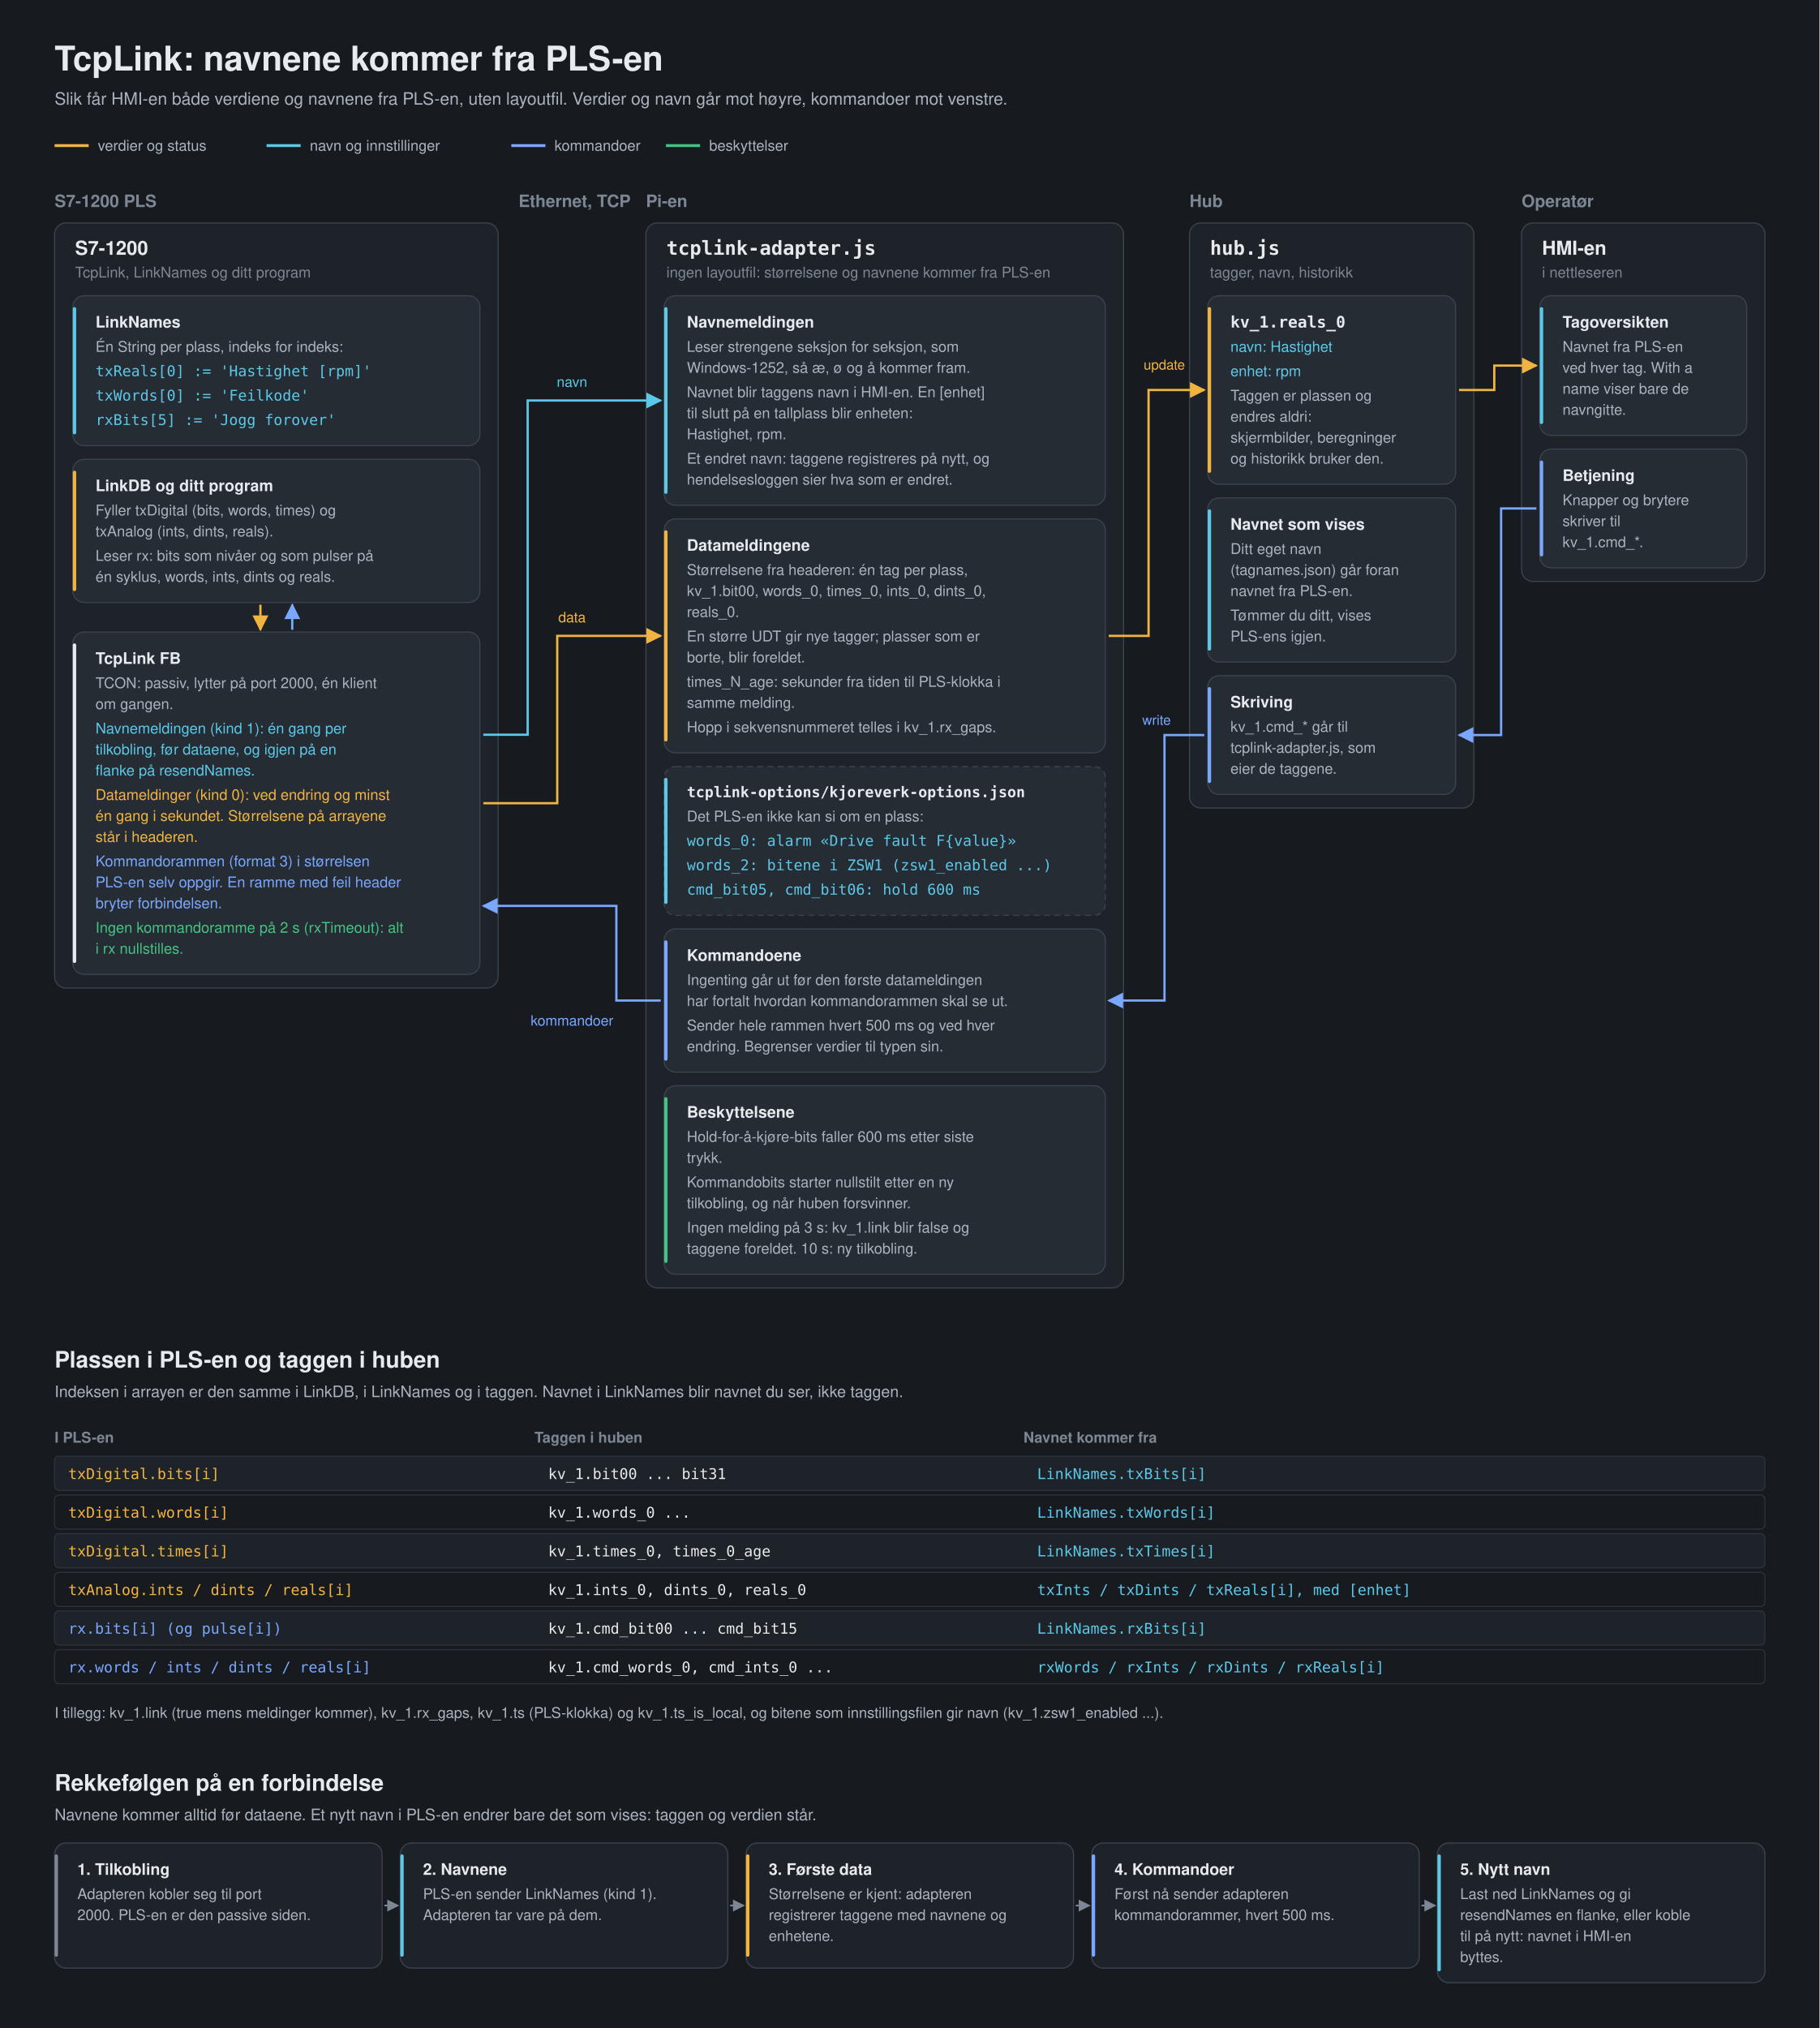
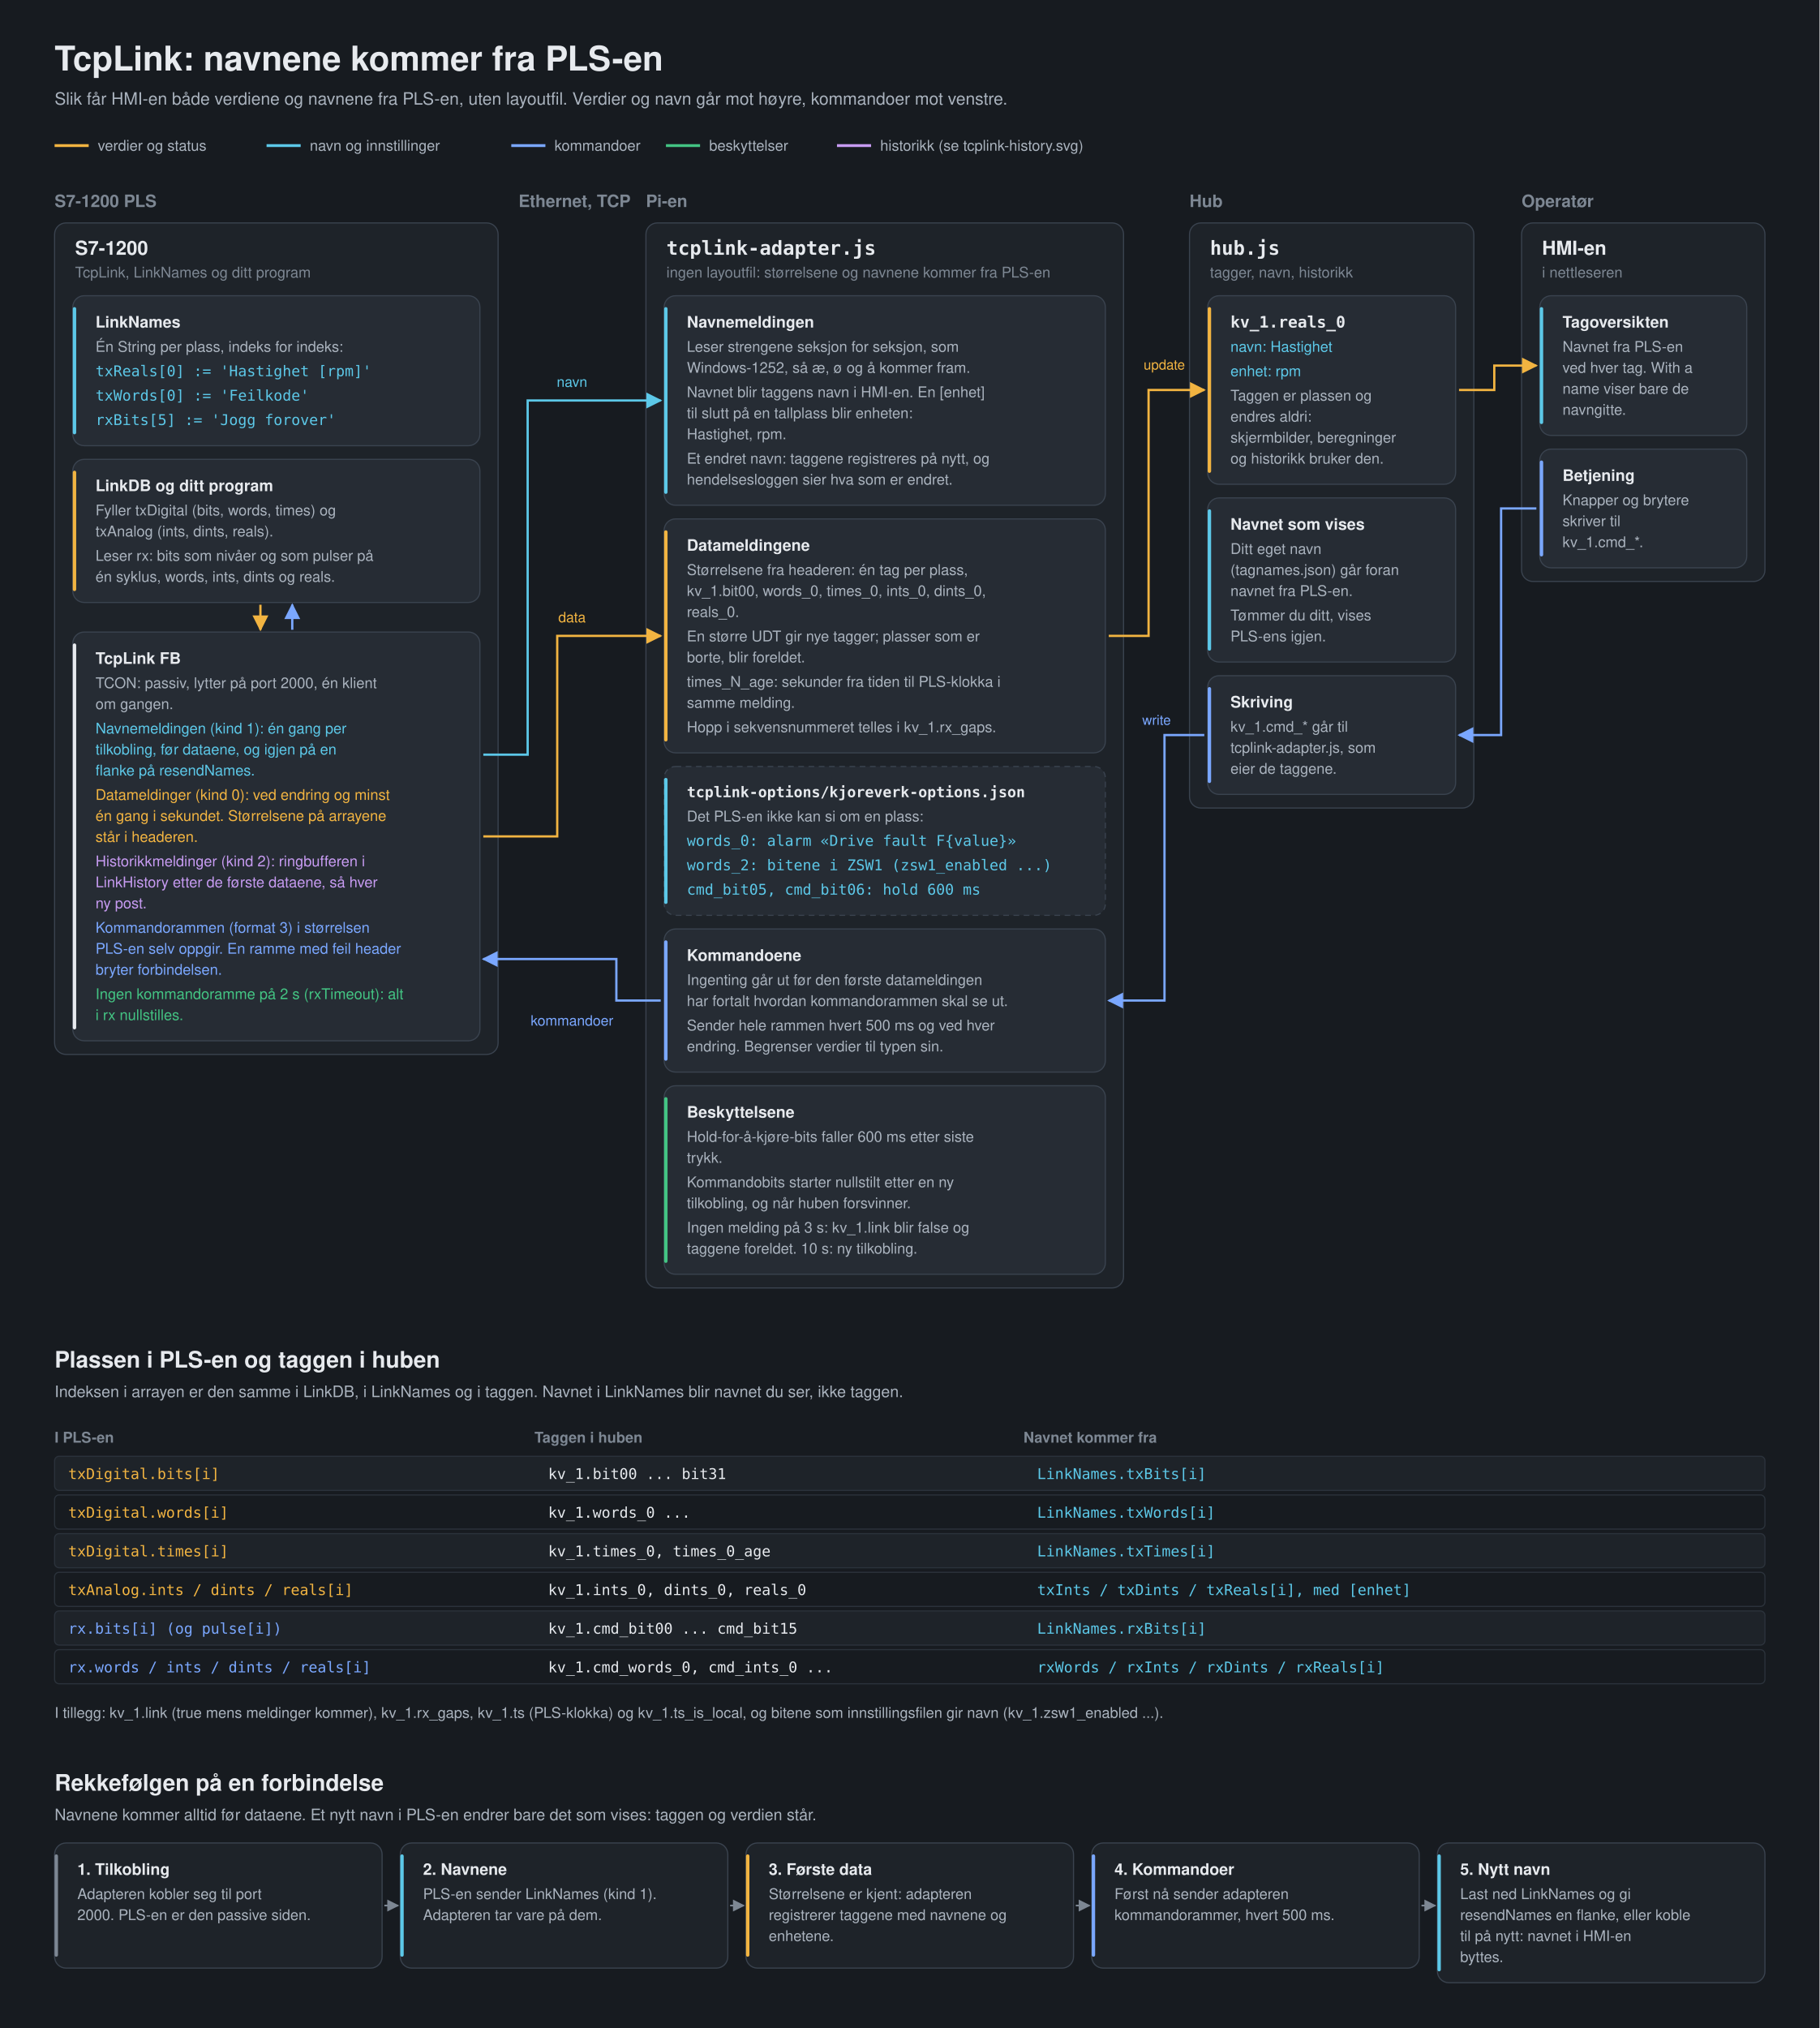
<svg xmlns="http://www.w3.org/2000/svg" width="1600" height="1783" viewBox="0 0 1600 1783" role="img" aria-labelledby="t">
  <defs>
    <marker id="e43c483" viewBox="0 0 10 10" refX="9" refY="5" markerWidth="7" markerHeight="7" orient="auto">
      <path d="M0 0 L10 5 L0 10 z" fill="#43c483" />
    </marker>
    <marker id="s43c483" viewBox="0 0 10 10" refX="1" refY="5" markerWidth="7" markerHeight="7" orient="auto">
      <path d="M10 0 L0 5 L10 10 z" fill="#43c483" />
    </marker>
    <marker id="e5cc8e8" viewBox="0 0 10 10" refX="9" refY="5" markerWidth="7" markerHeight="7" orient="auto">
      <path d="M0 0 L10 5 L0 10 z" fill="#5cc8e8" />
    </marker>
    <marker id="s5cc8e8" viewBox="0 0 10 10" refX="1" refY="5" markerWidth="7" markerHeight="7" orient="auto">
      <path d="M10 0 L0 5 L10 10 z" fill="#5cc8e8" />
    </marker>
    <marker id="e7aa7ff" viewBox="0 0 10 10" refX="9" refY="5" markerWidth="7" markerHeight="7" orient="auto">
      <path d="M0 0 L10 5 L0 10 z" fill="#7aa7ff" />
    </marker>
    <marker id="s7aa7ff" viewBox="0 0 10 10" refX="1" refY="5" markerWidth="7" markerHeight="7" orient="auto">
      <path d="M10 0 L0 5 L10 10 z" fill="#7aa7ff" />
    </marker>
    <marker id="e7d8793" viewBox="0 0 10 10" refX="9" refY="5" markerWidth="7" markerHeight="7" orient="auto">
      <path d="M0 0 L10 5 L0 10 z" fill="#7d8793" />
    </marker>
    <marker id="s7d8793" viewBox="0 0 10 10" refX="1" refY="5" markerWidth="7" markerHeight="7" orient="auto">
      <path d="M10 0 L0 5 L10 10 z" fill="#7d8793" />
+     </marker>
+     <marker id="ec79bf2" viewBox="0 0 10 10" refX="9" refY="5" markerWidth="7" markerHeight="7" orient="auto">
+       <path d="M0 0 L10 5 L0 10 z" fill="#c79bf2" />
+     </marker>
+     <marker id="sc79bf2" viewBox="0 0 10 10" refX="1" refY="5" markerWidth="7" markerHeight="7" orient="auto">
+       <path d="M10 0 L0 5 L10 10 z" fill="#c79bf2" />
    </marker>
    <marker id="ef2b441" viewBox="0 0 10 10" refX="9" refY="5" markerWidth="7" markerHeight="7" orient="auto">
      <path d="M0 0 L10 5 L0 10 z" fill="#f2b441" />
    </marker>
    <marker id="sf2b441" viewBox="0 0 10 10" refX="1" refY="5" markerWidth="7" markerHeight="7" orient="auto">
      <path d="M10 0 L0 5 L10 10 z" fill="#f2b441" />
    </marker>
  </defs>
  <rect width="1600" height="1783" fill="#171b20" />
  <text x="48" y="62" font-family="'Segoe UI', 'Helvetica Neue', Helvetica, Arial, 'DejaVu Sans', sans-serif" font-size="30" font-weight="600" fill="#e7eaee" text-anchor="start">TcpLink: navnene kommer fra PLS-en</text>
  <text x="48" y="92" font-family="'Segoe UI', 'Helvetica Neue', Helvetica, Arial, 'DejaVu Sans', sans-serif" font-size="15" font-weight="400" fill="#aab3be" text-anchor="start">Slik får HMI-en både verdiene og navnene fra PLS-en, uten layoutfil. Verdier og navn går mot høyre, kommandoer mot venstre.</text>
  <line x1="48" y1="128" x2="78" y2="128" stroke="#f2b441" stroke-width="2.5" />
  <text x="86" y="132.5" font-family="'Segoe UI', 'Helvetica Neue', Helvetica, Arial, 'DejaVu Sans', sans-serif" font-size="13" font-weight="400" fill="#aab3be" text-anchor="start">verdier og status</text>
  <line x1="234.4" y1="128" x2="264.4" y2="128" stroke="#5cc8e8" stroke-width="2.5" />
  <text x="272.4" y="132.5" font-family="'Segoe UI', 'Helvetica Neue', Helvetica, Arial, 'DejaVu Sans', sans-serif" font-size="13" font-weight="400" fill="#aab3be" text-anchor="start">navn og innstillinger</text>
  <line x1="449.6" y1="128" x2="479.6" y2="128" stroke="#7aa7ff" stroke-width="2.5" />
  <text x="487.6" y="132.5" font-family="'Segoe UI', 'Helvetica Neue', Helvetica, Arial, 'DejaVu Sans', sans-serif" font-size="13" font-weight="400" fill="#aab3be" text-anchor="start">kommandoer</text>
  <line x1="585.6" y1="128" x2="615.6" y2="128" stroke="#43c483" stroke-width="2.5" />
  <text x="623.6" y="132.5" font-family="'Segoe UI', 'Helvetica Neue', Helvetica, Arial, 'DejaVu Sans', sans-serif" font-size="13" font-weight="400" fill="#aab3be" text-anchor="start">beskyttelser</text>
+   <line x1="736.0" y1="128" x2="766.0" y2="128" stroke="#c79bf2" stroke-width="2.5" />
+   <text x="774.0" y="132.5" font-family="'Segoe UI', 'Helvetica Neue', Helvetica, Arial, 'DejaVu Sans', sans-serif" font-size="13" font-weight="400" fill="#aab3be" text-anchor="start">historikk (se tcplink-history.svg)</text>
  <text x="48" y="182" font-family="'Segoe UI', 'Helvetica Neue', Helvetica, Arial, 'DejaVu Sans', sans-serif" font-size="15" font-weight="600" fill="#7d8793" text-anchor="start">S7-1200 PLS</text>
  <text x="456" y="182" font-family="'Segoe UI', 'Helvetica Neue', Helvetica, Arial, 'DejaVu Sans', sans-serif" font-size="15" font-weight="600" fill="#7d8793" text-anchor="start">Ethernet, TCP</text>
  <text x="568" y="182" font-family="'Segoe UI', 'Helvetica Neue', Helvetica, Arial, 'DejaVu Sans', sans-serif" font-size="15" font-weight="600" fill="#7d8793" text-anchor="start">Pi-en</text>
  <text x="1046" y="182" font-family="'Segoe UI', 'Helvetica Neue', Helvetica, Arial, 'DejaVu Sans', sans-serif" font-size="15" font-weight="600" fill="#7d8793" text-anchor="start">Hub</text>
  <text x="1338" y="182" font-family="'Segoe UI', 'Helvetica Neue', Helvetica, Arial, 'DejaVu Sans', sans-serif" font-size="15" font-weight="600" fill="#7d8793" text-anchor="start">Operatør</text>
  <g class="box">
-     <rect x="48" y="196" width="390" height="672.66" rx="10" fill="#1e2329" stroke="#3a434f" stroke-width="1" />
+     <rect x="48" y="196" width="390" height="731.04" rx="10" fill="#1e2329" stroke="#3a434f" stroke-width="1" />
    <text x="66" y="224" font-family="'Segoe UI', 'Helvetica Neue', Helvetica, Arial, 'DejaVu Sans', sans-serif" font-size="17" font-weight="600" fill="#e7eaee" text-anchor="start">S7-1200</text>
    <text x="66" y="244" font-family="'Segoe UI', 'Helvetica Neue', Helvetica, Arial, 'DejaVu Sans', sans-serif" font-size="13" font-weight="400" fill="#7d8793" text-anchor="start">TcpLink, LinkNames og ditt program</text>
  </g>
  <g class="box">
    <rect x="64" y="260" width="358" height="131.84" rx="10" fill="#262c34" stroke="#3a434f" stroke-width="1" />
    <rect x="64" y="270" width="3" height="111.84" rx="1.5" fill="#5cc8e8" />
    <text x="84" y="288" font-family="'Segoe UI', 'Helvetica Neue', Helvetica, Arial, 'DejaVu Sans', sans-serif" font-size="14" font-weight="600" fill="#e7eaee" text-anchor="start">LinkNames</text>
    <text x="84" y="309.3" font-family="'Segoe UI', 'Helvetica Neue', Helvetica, Arial, 'DejaVu Sans', sans-serif" font-size="13" font-weight="400" fill="#aab3be" text-anchor="start">Én String per plass, indeks for indeks:</text>
    <text x="84" y="330.76" font-family="Consolas, 'SF Mono', Menlo, 'DejaVu Sans Mono', monospace" font-size="13" font-weight="400" fill="#5cc8e8" text-anchor="start">txReals[0] := 'Hastighet [rpm]'</text>
    <text x="84" y="352.22" font-family="Consolas, 'SF Mono', Menlo, 'DejaVu Sans Mono', monospace" font-size="13" font-weight="400" fill="#5cc8e8" text-anchor="start">txWords[0] := 'Feilkode'</text>
    <text x="84" y="373.68" font-family="Consolas, 'SF Mono', Menlo, 'DejaVu Sans Mono', monospace" font-size="13" font-weight="400" fill="#5cc8e8" text-anchor="start">rxBits[5] := 'Jogg forover'</text>
  </g>
  <g class="box">
    <rect x="64" y="403.84" width="358" height="125.84" rx="10" fill="#262c34" stroke="#3a434f" stroke-width="1" />
    <rect x="64" y="413.84" width="3" height="105.84" rx="1.5" fill="#f2b441" />
    <text x="84" y="431.84" font-family="'Segoe UI', 'Helvetica Neue', Helvetica, Arial, 'DejaVu Sans', sans-serif" font-size="14" font-weight="600" fill="#e7eaee" text-anchor="start">LinkDB og ditt program</text>
    <text x="84" y="453.14" font-family="'Segoe UI', 'Helvetica Neue', Helvetica, Arial, 'DejaVu Sans', sans-serif" font-size="13" font-weight="400" fill="#aab3be" text-anchor="start">Fyller txDigital (bits, words, times) og</text>
    <text x="84" y="471.6" font-family="'Segoe UI', 'Helvetica Neue', Helvetica, Arial, 'DejaVu Sans', sans-serif" font-size="13" font-weight="400" fill="#aab3be" text-anchor="start">txAnalog (ints, dints, reals).</text>
    <text x="84" y="493.06" font-family="'Segoe UI', 'Helvetica Neue', Helvetica, Arial, 'DejaVu Sans', sans-serif" font-size="13" font-weight="400" fill="#aab3be" text-anchor="start">Leser rx: bits som nivåer og som pulser på</text>
    <text x="84" y="511.52" font-family="'Segoe UI', 'Helvetica Neue', Helvetica, Arial, 'DejaVu Sans', sans-serif" font-size="13" font-weight="400" fill="#aab3be" text-anchor="start">én syklus, words, ints, dints og reals.</text>
  </g>
  <line x1="229.0" y1="531.68" x2="229.0" y2="553.68" stroke="#f2b441" stroke-width="2" marker-end="url(#ef2b441)" />
  <line x1="257.0" y1="553.68" x2="257.0" y2="531.68" stroke="#7aa7ff" stroke-width="2" marker-end="url(#e7aa7ff)" />
  <g class="box">
-     <rect x="64" y="555.68" width="358" height="300.98" rx="10" fill="#262c34" stroke="#3a434f" stroke-width="1" />
-     <rect x="64" y="565.68" width="3" height="280.98" rx="1.5" fill="#e7eaee" />
+     <rect x="64" y="555.68" width="358" height="359.36" rx="10" fill="#262c34" stroke="#3a434f" stroke-width="1" />
+     <rect x="64" y="565.68" width="3" height="339.36" rx="1.5" fill="#e7eaee" />
    <text x="84" y="583.68" font-family="'Segoe UI', 'Helvetica Neue', Helvetica, Arial, 'DejaVu Sans', sans-serif" font-size="14" font-weight="600" fill="#e7eaee" text-anchor="start">TcpLink FB</text>
    <text x="84" y="604.98" font-family="'Segoe UI', 'Helvetica Neue', Helvetica, Arial, 'DejaVu Sans', sans-serif" font-size="13" font-weight="400" fill="#aab3be" text-anchor="start">TCON: passiv, lytter på port 2000, én klient</text>
    <text x="84" y="623.44" font-family="'Segoe UI', 'Helvetica Neue', Helvetica, Arial, 'DejaVu Sans', sans-serif" font-size="13" font-weight="400" fill="#aab3be" text-anchor="start">om gangen.</text>
    <text x="84" y="644.9" font-family="'Segoe UI', 'Helvetica Neue', Helvetica, Arial, 'DejaVu Sans', sans-serif" font-size="13" font-weight="400" fill="#5cc8e8" text-anchor="start">Navnemeldingen (kind 1): én gang per</text>
    <text x="84" y="663.36" font-family="'Segoe UI', 'Helvetica Neue', Helvetica, Arial, 'DejaVu Sans', sans-serif" font-size="13" font-weight="400" fill="#5cc8e8" text-anchor="start">tilkobling, før dataene, og igjen på en</text>
    <text x="84" y="681.82" font-family="'Segoe UI', 'Helvetica Neue', Helvetica, Arial, 'DejaVu Sans', sans-serif" font-size="13" font-weight="400" fill="#5cc8e8" text-anchor="start">flanke på resendNames.</text>
    <text x="84" y="703.28" font-family="'Segoe UI', 'Helvetica Neue', Helvetica, Arial, 'DejaVu Sans', sans-serif" font-size="13" font-weight="400" fill="#f2b441" text-anchor="start">Datameldinger (kind 0): ved endring og minst</text>
    <text x="84" y="721.74" font-family="'Segoe UI', 'Helvetica Neue', Helvetica, Arial, 'DejaVu Sans', sans-serif" font-size="13" font-weight="400" fill="#f2b441" text-anchor="start">én gang i sekundet. Størrelsene på arrayene</text>
    <text x="84" y="740.2" font-family="'Segoe UI', 'Helvetica Neue', Helvetica, Arial, 'DejaVu Sans', sans-serif" font-size="13" font-weight="400" fill="#f2b441" text-anchor="start">står i headeren.</text>
-     <text x="84" y="761.66" font-family="'Segoe UI', 'Helvetica Neue', Helvetica, Arial, 'DejaVu Sans', sans-serif" font-size="13" font-weight="400" fill="#7aa7ff" text-anchor="start">Kommandorammen (format 3) i størrelsen</text>
-     <text x="84" y="780.12" font-family="'Segoe UI', 'Helvetica Neue', Helvetica, Arial, 'DejaVu Sans', sans-serif" font-size="13" font-weight="400" fill="#7aa7ff" text-anchor="start">PLS-en selv oppgir. En ramme med feil header</text>
-     <text x="84" y="798.58" font-family="'Segoe UI', 'Helvetica Neue', Helvetica, Arial, 'DejaVu Sans', sans-serif" font-size="13" font-weight="400" fill="#7aa7ff" text-anchor="start">bryter forbindelsen.</text>
-     <text x="84" y="820.04" font-family="'Segoe UI', 'Helvetica Neue', Helvetica, Arial, 'DejaVu Sans', sans-serif" font-size="13" font-weight="400" fill="#43c483" text-anchor="start">Ingen kommandoramme på 2 s (rxTimeout): alt</text>
-     <text x="84" y="838.5" font-family="'Segoe UI', 'Helvetica Neue', Helvetica, Arial, 'DejaVu Sans', sans-serif" font-size="13" font-weight="400" fill="#43c483" text-anchor="start">i rx nullstilles.</text>
+     <text x="84" y="761.66" font-family="'Segoe UI', 'Helvetica Neue', Helvetica, Arial, 'DejaVu Sans', sans-serif" font-size="13" font-weight="400" fill="#c79bf2" text-anchor="start">Historikkmeldinger (kind 2): ringbufferen i</text>
+     <text x="84" y="780.12" font-family="'Segoe UI', 'Helvetica Neue', Helvetica, Arial, 'DejaVu Sans', sans-serif" font-size="13" font-weight="400" fill="#c79bf2" text-anchor="start">LinkHistory etter de første dataene, så hver</text>
+     <text x="84" y="798.58" font-family="'Segoe UI', 'Helvetica Neue', Helvetica, Arial, 'DejaVu Sans', sans-serif" font-size="13" font-weight="400" fill="#c79bf2" text-anchor="start">ny post.</text>
+     <text x="84" y="820.04" font-family="'Segoe UI', 'Helvetica Neue', Helvetica, Arial, 'DejaVu Sans', sans-serif" font-size="13" font-weight="400" fill="#7aa7ff" text-anchor="start">Kommandorammen (format 3) i størrelsen</text>
+     <text x="84" y="838.5" font-family="'Segoe UI', 'Helvetica Neue', Helvetica, Arial, 'DejaVu Sans', sans-serif" font-size="13" font-weight="400" fill="#7aa7ff" text-anchor="start">PLS-en selv oppgir. En ramme med feil header</text>
+     <text x="84" y="856.96" font-family="'Segoe UI', 'Helvetica Neue', Helvetica, Arial, 'DejaVu Sans', sans-serif" font-size="13" font-weight="400" fill="#7aa7ff" text-anchor="start">bryter forbindelsen.</text>
+     <text x="84" y="878.42" font-family="'Segoe UI', 'Helvetica Neue', Helvetica, Arial, 'DejaVu Sans', sans-serif" font-size="13" font-weight="400" fill="#43c483" text-anchor="start">Ingen kommandoramme på 2 s (rxTimeout): alt</text>
+     <text x="84" y="896.88" font-family="'Segoe UI', 'Helvetica Neue', Helvetica, Arial, 'DejaVu Sans', sans-serif" font-size="13" font-weight="400" fill="#43c483" text-anchor="start">i rx nullstilles.</text>
  </g>
  <g class="box">
    <rect x="568" y="196" width="420" height="936.34" rx="10" fill="#1e2329" stroke="#3a434f" stroke-width="1" />
    <text x="586" y="224" font-family="Consolas, 'SF Mono', Menlo, 'DejaVu Sans Mono', monospace" font-size="17" font-weight="600" fill="#e7eaee" text-anchor="start">tcplink-adapter.js</text>
    <text x="586" y="244" font-family="'Segoe UI', 'Helvetica Neue', Helvetica, Arial, 'DejaVu Sans', sans-serif" font-size="13" font-weight="400" fill="#7d8793" text-anchor="start">ingen layoutfil: størrelsene og navnene kommer fra PLS-en</text>
  </g>
  <g class="box">
    <rect x="584" y="260" width="388" height="184.22" rx="10" fill="#262c34" stroke="#3a434f" stroke-width="1" />
    <rect x="584" y="270" width="3" height="164.22" rx="1.5" fill="#5cc8e8" />
    <text x="604" y="288" font-family="'Segoe UI', 'Helvetica Neue', Helvetica, Arial, 'DejaVu Sans', sans-serif" font-size="14" font-weight="600" fill="#e7eaee" text-anchor="start">Navnemeldingen</text>
    <text x="604" y="309.3" font-family="'Segoe UI', 'Helvetica Neue', Helvetica, Arial, 'DejaVu Sans', sans-serif" font-size="13" font-weight="400" fill="#aab3be" text-anchor="start">Leser strengene seksjon for seksjon, som</text>
    <text x="604" y="327.76" font-family="'Segoe UI', 'Helvetica Neue', Helvetica, Arial, 'DejaVu Sans', sans-serif" font-size="13" font-weight="400" fill="#aab3be" text-anchor="start">Windows-1252, så æ, ø og å kommer fram.</text>
    <text x="604" y="349.22" font-family="'Segoe UI', 'Helvetica Neue', Helvetica, Arial, 'DejaVu Sans', sans-serif" font-size="13" font-weight="400" fill="#aab3be" text-anchor="start">Navnet blir taggens navn i HMI-en. En [enhet]</text>
    <text x="604" y="367.68" font-family="'Segoe UI', 'Helvetica Neue', Helvetica, Arial, 'DejaVu Sans', sans-serif" font-size="13" font-weight="400" fill="#aab3be" text-anchor="start">til slutt på en tallplass blir enheten:</text>
    <text x="604" y="386.14" font-family="'Segoe UI', 'Helvetica Neue', Helvetica, Arial, 'DejaVu Sans', sans-serif" font-size="13" font-weight="400" fill="#aab3be" text-anchor="start">Hastighet, rpm.</text>
    <text x="604" y="407.6" font-family="'Segoe UI', 'Helvetica Neue', Helvetica, Arial, 'DejaVu Sans', sans-serif" font-size="13" font-weight="400" fill="#aab3be" text-anchor="start">Et endret navn: taggene registreres på nytt, og</text>
    <text x="604" y="426.06" font-family="'Segoe UI', 'Helvetica Neue', Helvetica, Arial, 'DejaVu Sans', sans-serif" font-size="13" font-weight="400" fill="#aab3be" text-anchor="start">hendelsesloggen sier hva som er endret.</text>
  </g>
  <g class="box">
    <rect x="584" y="456.22" width="388" height="205.68" rx="10" fill="#262c34" stroke="#3a434f" stroke-width="1" />
    <rect x="584" y="466.22" width="3" height="185.68" rx="1.5" fill="#f2b441" />
    <text x="604" y="484.22" font-family="'Segoe UI', 'Helvetica Neue', Helvetica, Arial, 'DejaVu Sans', sans-serif" font-size="14" font-weight="600" fill="#e7eaee" text-anchor="start">Datameldingene</text>
    <text x="604" y="505.52" font-family="'Segoe UI', 'Helvetica Neue', Helvetica, Arial, 'DejaVu Sans', sans-serif" font-size="13" font-weight="400" fill="#aab3be" text-anchor="start">Størrelsene fra headeren: én tag per plass,</text>
    <text x="604" y="523.98" font-family="'Segoe UI', 'Helvetica Neue', Helvetica, Arial, 'DejaVu Sans', sans-serif" font-size="13" font-weight="400" fill="#aab3be" text-anchor="start">kv_1.bit00, words_0, times_0, ints_0, dints_0,</text>
    <text x="604" y="542.44" font-family="'Segoe UI', 'Helvetica Neue', Helvetica, Arial, 'DejaVu Sans', sans-serif" font-size="13" font-weight="400" fill="#aab3be" text-anchor="start">reals_0.</text>
    <text x="604" y="563.9" font-family="'Segoe UI', 'Helvetica Neue', Helvetica, Arial, 'DejaVu Sans', sans-serif" font-size="13" font-weight="400" fill="#aab3be" text-anchor="start">En større UDT gir nye tagger; plasser som er</text>
    <text x="604" y="582.36" font-family="'Segoe UI', 'Helvetica Neue', Helvetica, Arial, 'DejaVu Sans', sans-serif" font-size="13" font-weight="400" fill="#aab3be" text-anchor="start">borte, blir foreldet.</text>
    <text x="604" y="603.82" font-family="'Segoe UI', 'Helvetica Neue', Helvetica, Arial, 'DejaVu Sans', sans-serif" font-size="13" font-weight="400" fill="#aab3be" text-anchor="start">times_N_age: sekunder fra tiden til PLS-klokka i</text>
    <text x="604" y="622.28" font-family="'Segoe UI', 'Helvetica Neue', Helvetica, Arial, 'DejaVu Sans', sans-serif" font-size="13" font-weight="400" fill="#aab3be" text-anchor="start">samme melding.</text>
    <text x="604" y="643.74" font-family="'Segoe UI', 'Helvetica Neue', Helvetica, Arial, 'DejaVu Sans', sans-serif" font-size="13" font-weight="400" fill="#aab3be" text-anchor="start">Hopp i sekvensnummeret telles i kv_1.rx_gaps.</text>
  </g>
  <g class="box">
    <rect x="584" y="673.9" width="388" height="130.84" rx="10" fill="#262c34" stroke="#3a434f" stroke-width="1" stroke-dasharray="5 4" />
    <rect x="584" y="683.9" width="3" height="110.84" rx="1.5" fill="#5cc8e8" />
    <text x="604" y="700.9" font-family="Consolas, 'SF Mono', Menlo, 'DejaVu Sans Mono', monospace" font-size="13" font-weight="600" fill="#e7eaee" text-anchor="start">tcplink-options/kjoreverk-options.json</text>
    <text x="604" y="722.2" font-family="'Segoe UI', 'Helvetica Neue', Helvetica, Arial, 'DejaVu Sans', sans-serif" font-size="13" font-weight="400" fill="#aab3be" text-anchor="start">Det PLS-en ikke kan si om en plass:</text>
    <text x="604" y="743.66" font-family="Consolas, 'SF Mono', Menlo, 'DejaVu Sans Mono', monospace" font-size="13" font-weight="400" fill="#5cc8e8" text-anchor="start">words_0: alarm «Drive fault F{value}»</text>
    <text x="604" y="765.12" font-family="Consolas, 'SF Mono', Menlo, 'DejaVu Sans Mono', monospace" font-size="13" font-weight="400" fill="#5cc8e8" text-anchor="start">words_2: bitene i ZSW1 (zsw1_enabled ...)</text>
    <text x="604" y="786.58" font-family="Consolas, 'SF Mono', Menlo, 'DejaVu Sans Mono', monospace" font-size="13" font-weight="400" fill="#5cc8e8" text-anchor="start">cmd_bit05, cmd_bit06: hold 600 ms</text>
  </g>
  <g class="box">
    <rect x="584" y="816.74" width="388" height="125.84" rx="10" fill="#262c34" stroke="#3a434f" stroke-width="1" />
    <rect x="584" y="826.74" width="3" height="105.84" rx="1.5" fill="#7aa7ff" />
    <text x="604" y="844.74" font-family="'Segoe UI', 'Helvetica Neue', Helvetica, Arial, 'DejaVu Sans', sans-serif" font-size="14" font-weight="600" fill="#e7eaee" text-anchor="start">Kommandoene</text>
    <text x="604" y="866.04" font-family="'Segoe UI', 'Helvetica Neue', Helvetica, Arial, 'DejaVu Sans', sans-serif" font-size="13" font-weight="400" fill="#aab3be" text-anchor="start">Ingenting går ut før den første datameldingen</text>
    <text x="604" y="884.5" font-family="'Segoe UI', 'Helvetica Neue', Helvetica, Arial, 'DejaVu Sans', sans-serif" font-size="13" font-weight="400" fill="#aab3be" text-anchor="start">har fortalt hvordan kommandorammen skal se ut.</text>
    <text x="604" y="905.96" font-family="'Segoe UI', 'Helvetica Neue', Helvetica, Arial, 'DejaVu Sans', sans-serif" font-size="13" font-weight="400" fill="#aab3be" text-anchor="start">Sender hele rammen hvert 500 ms og ved hver</text>
    <text x="604" y="924.42" font-family="'Segoe UI', 'Helvetica Neue', Helvetica, Arial, 'DejaVu Sans', sans-serif" font-size="13" font-weight="400" fill="#aab3be" text-anchor="start">endring. Begrenser verdier til typen sin.</text>
  </g>
  <g class="box">
    <rect x="584" y="954.58" width="388" height="165.76" rx="10" fill="#262c34" stroke="#3a434f" stroke-width="1" />
    <rect x="584" y="964.58" width="3" height="145.76" rx="1.5" fill="#43c483" />
    <text x="604" y="982.58" font-family="'Segoe UI', 'Helvetica Neue', Helvetica, Arial, 'DejaVu Sans', sans-serif" font-size="14" font-weight="600" fill="#e7eaee" text-anchor="start">Beskyttelsene</text>
    <text x="604" y="1003.88" font-family="'Segoe UI', 'Helvetica Neue', Helvetica, Arial, 'DejaVu Sans', sans-serif" font-size="13" font-weight="400" fill="#aab3be" text-anchor="start">Hold-for-å-kjøre-bits faller 600 ms etter siste</text>
    <text x="604" y="1022.34" font-family="'Segoe UI', 'Helvetica Neue', Helvetica, Arial, 'DejaVu Sans', sans-serif" font-size="13" font-weight="400" fill="#aab3be" text-anchor="start">trykk.</text>
    <text x="604" y="1043.8" font-family="'Segoe UI', 'Helvetica Neue', Helvetica, Arial, 'DejaVu Sans', sans-serif" font-size="13" font-weight="400" fill="#aab3be" text-anchor="start">Kommandobits starter nullstilt etter en ny</text>
    <text x="604" y="1062.26" font-family="'Segoe UI', 'Helvetica Neue', Helvetica, Arial, 'DejaVu Sans', sans-serif" font-size="13" font-weight="400" fill="#aab3be" text-anchor="start">tilkobling, og når huben forsvinner.</text>
    <text x="604" y="1083.72" font-family="'Segoe UI', 'Helvetica Neue', Helvetica, Arial, 'DejaVu Sans', sans-serif" font-size="13" font-weight="400" fill="#aab3be" text-anchor="start">Ingen melding på 3 s: kv_1.link blir false og</text>
    <text x="604" y="1102.18" font-family="'Segoe UI', 'Helvetica Neue', Helvetica, Arial, 'DejaVu Sans', sans-serif" font-size="13" font-weight="400" fill="#aab3be" text-anchor="start">taggene foreldet. 10 s: ny tilkobling.</text>
  </g>
  <g class="box">
    <rect x="1046" y="196" width="250" height="514.44" rx="10" fill="#1e2329" stroke="#3a434f" stroke-width="1" />
    <text x="1064" y="224" font-family="Consolas, 'SF Mono', Menlo, 'DejaVu Sans Mono', monospace" font-size="17" font-weight="600" fill="#e7eaee" text-anchor="start">hub.js</text>
    <text x="1064" y="244" font-family="'Segoe UI', 'Helvetica Neue', Helvetica, Arial, 'DejaVu Sans', sans-serif" font-size="13" font-weight="400" fill="#7d8793" text-anchor="start">tagger, navn, historikk</text>
  </g>
  <g class="box">
    <rect x="1062" y="260" width="218" height="165.76" rx="10" fill="#262c34" stroke="#3a434f" stroke-width="1" />
    <rect x="1062" y="270" width="3" height="145.76" rx="1.5" fill="#f2b441" />
    <text x="1082" y="288" font-family="Consolas, 'SF Mono', Menlo, 'DejaVu Sans Mono', monospace" font-size="14" font-weight="600" fill="#e7eaee" text-anchor="start">kv_1.reals_0</text>
    <text x="1082" y="309.3" font-family="'Segoe UI', 'Helvetica Neue', Helvetica, Arial, 'DejaVu Sans', sans-serif" font-size="13" font-weight="400" fill="#5cc8e8" text-anchor="start">navn: Hastighet</text>
    <text x="1082" y="330.76" font-family="'Segoe UI', 'Helvetica Neue', Helvetica, Arial, 'DejaVu Sans', sans-serif" font-size="13" font-weight="400" fill="#5cc8e8" text-anchor="start">enhet: rpm</text>
    <text x="1082" y="352.22" font-family="'Segoe UI', 'Helvetica Neue', Helvetica, Arial, 'DejaVu Sans', sans-serif" font-size="13" font-weight="400" fill="#aab3be" text-anchor="start">Taggen er plassen og</text>
    <text x="1082" y="370.68" font-family="'Segoe UI', 'Helvetica Neue', Helvetica, Arial, 'DejaVu Sans', sans-serif" font-size="13" font-weight="400" fill="#aab3be" text-anchor="start">endres aldri:</text>
    <text x="1082" y="389.14" font-family="'Segoe UI', 'Helvetica Neue', Helvetica, Arial, 'DejaVu Sans', sans-serif" font-size="13" font-weight="400" fill="#aab3be" text-anchor="start">skjermbilder, beregninger</text>
    <text x="1082" y="407.6" font-family="'Segoe UI', 'Helvetica Neue', Helvetica, Arial, 'DejaVu Sans', sans-serif" font-size="13" font-weight="400" fill="#aab3be" text-anchor="start">og historikk bruker den.</text>
  </g>
  <g class="box">
    <rect x="1062" y="437.76" width="218" height="144.3" rx="10" fill="#262c34" stroke="#3a434f" stroke-width="1" />
    <rect x="1062" y="447.76" width="3" height="124.3" rx="1.5" fill="#5cc8e8" />
    <text x="1082" y="465.76" font-family="'Segoe UI', 'Helvetica Neue', Helvetica, Arial, 'DejaVu Sans', sans-serif" font-size="14" font-weight="600" fill="#e7eaee" text-anchor="start">Navnet som vises</text>
    <text x="1082" y="487.06" font-family="'Segoe UI', 'Helvetica Neue', Helvetica, Arial, 'DejaVu Sans', sans-serif" font-size="13" font-weight="400" fill="#aab3be" text-anchor="start">Ditt eget navn</text>
    <text x="1082" y="505.52" font-family="'Segoe UI', 'Helvetica Neue', Helvetica, Arial, 'DejaVu Sans', sans-serif" font-size="13" font-weight="400" fill="#aab3be" text-anchor="start">(tagnames.json) går foran</text>
    <text x="1082" y="523.98" font-family="'Segoe UI', 'Helvetica Neue', Helvetica, Arial, 'DejaVu Sans', sans-serif" font-size="13" font-weight="400" fill="#aab3be" text-anchor="start">navnet fra PLS-en.</text>
    <text x="1082" y="545.44" font-family="'Segoe UI', 'Helvetica Neue', Helvetica, Arial, 'DejaVu Sans', sans-serif" font-size="13" font-weight="400" fill="#aab3be" text-anchor="start">Tømmer du ditt, vises</text>
    <text x="1082" y="563.9" font-family="'Segoe UI', 'Helvetica Neue', Helvetica, Arial, 'DejaVu Sans', sans-serif" font-size="13" font-weight="400" fill="#aab3be" text-anchor="start">PLS-ens igjen.</text>
  </g>
  <g class="box">
    <rect x="1062" y="594.06" width="218" height="104.38" rx="10" fill="#262c34" stroke="#3a434f" stroke-width="1" />
    <rect x="1062" y="604.06" width="3" height="84.38" rx="1.5" fill="#7aa7ff" />
    <text x="1082" y="622.06" font-family="'Segoe UI', 'Helvetica Neue', Helvetica, Arial, 'DejaVu Sans', sans-serif" font-size="14" font-weight="600" fill="#e7eaee" text-anchor="start">Skriving</text>
    <text x="1082" y="643.36" font-family="'Segoe UI', 'Helvetica Neue', Helvetica, Arial, 'DejaVu Sans', sans-serif" font-size="13" font-weight="400" fill="#aab3be" text-anchor="start">kv_1.cmd_* går til</text>
    <text x="1082" y="661.82" font-family="'Segoe UI', 'Helvetica Neue', Helvetica, Arial, 'DejaVu Sans', sans-serif" font-size="13" font-weight="400" fill="#aab3be" text-anchor="start">tcplink-adapter.js, som</text>
    <text x="1082" y="680.28" font-family="'Segoe UI', 'Helvetica Neue', Helvetica, Arial, 'DejaVu Sans', sans-serif" font-size="13" font-weight="400" fill="#aab3be" text-anchor="start">eier de taggene.</text>
  </g>
  <g class="box">
    <rect x="1338" y="196" width="214" height="315.22" rx="10" fill="#1e2329" stroke="#3a434f" stroke-width="1" />
    <text x="1356" y="224" font-family="'Segoe UI', 'Helvetica Neue', Helvetica, Arial, 'DejaVu Sans', sans-serif" font-size="17" font-weight="600" fill="#e7eaee" text-anchor="start">HMI-en</text>
    <text x="1356" y="244" font-family="'Segoe UI', 'Helvetica Neue', Helvetica, Arial, 'DejaVu Sans', sans-serif" font-size="13" font-weight="400" fill="#7d8793" text-anchor="start">i nettleseren</text>
  </g>
  <g class="box">
    <rect x="1354" y="260" width="182" height="122.84" rx="10" fill="#262c34" stroke="#3a434f" stroke-width="1" />
    <rect x="1354" y="270" width="3" height="102.84" rx="1.5" fill="#5cc8e8" />
    <text x="1374" y="288" font-family="'Segoe UI', 'Helvetica Neue', Helvetica, Arial, 'DejaVu Sans', sans-serif" font-size="14" font-weight="600" fill="#e7eaee" text-anchor="start">Tagoversikten</text>
    <text x="1374" y="309.3" font-family="'Segoe UI', 'Helvetica Neue', Helvetica, Arial, 'DejaVu Sans', sans-serif" font-size="13" font-weight="400" fill="#aab3be" text-anchor="start">Navnet fra PLS-en</text>
    <text x="1374" y="327.76" font-family="'Segoe UI', 'Helvetica Neue', Helvetica, Arial, 'DejaVu Sans', sans-serif" font-size="13" font-weight="400" fill="#aab3be" text-anchor="start">ved hver tag. With a</text>
    <text x="1374" y="346.22" font-family="'Segoe UI', 'Helvetica Neue', Helvetica, Arial, 'DejaVu Sans', sans-serif" font-size="13" font-weight="400" fill="#aab3be" text-anchor="start">name viser bare de</text>
    <text x="1374" y="364.68" font-family="'Segoe UI', 'Helvetica Neue', Helvetica, Arial, 'DejaVu Sans', sans-serif" font-size="13" font-weight="400" fill="#aab3be" text-anchor="start">navngitte.</text>
  </g>
  <g class="box">
    <rect x="1354" y="394.84" width="182" height="104.38" rx="10" fill="#262c34" stroke="#3a434f" stroke-width="1" />
    <rect x="1354" y="404.84" width="3" height="84.38" rx="1.5" fill="#7aa7ff" />
    <text x="1374" y="422.84" font-family="'Segoe UI', 'Helvetica Neue', Helvetica, Arial, 'DejaVu Sans', sans-serif" font-size="14" font-weight="600" fill="#e7eaee" text-anchor="start">Betjening</text>
    <text x="1374" y="444.14" font-family="'Segoe UI', 'Helvetica Neue', Helvetica, Arial, 'DejaVu Sans', sans-serif" font-size="13" font-weight="400" fill="#aab3be" text-anchor="start">Knapper og brytere</text>
    <text x="1374" y="462.6" font-family="'Segoe UI', 'Helvetica Neue', Helvetica, Arial, 'DejaVu Sans', sans-serif" font-size="13" font-weight="400" fill="#aab3be" text-anchor="start">skriver til</text>
    <text x="1374" y="481.06" font-family="'Segoe UI', 'Helvetica Neue', Helvetica, Arial, 'DejaVu Sans', sans-serif" font-size="13" font-weight="400" fill="#aab3be" text-anchor="start">kv_1.cmd_*.</text>
  </g>
-   <path d="M425 645.974 H464 V352.11 H581" fill="none" stroke="#5cc8e8" stroke-width="2" marker-end="url(#e5cc8e8)" />
-   <path d="M425 706.17 H490 V559.06 H581" fill="none" stroke="#f2b441" stroke-width="2" marker-end="url(#ef2b441)" />
-   <path d="M581 879.66 H542 V796.464 H425" fill="none" stroke="#7aa7ff" stroke-width="2" marker-end="url(#e7aa7ff)" />
+   <path d="M425 663.488 H464 V352.11 H581" fill="none" stroke="#5cc8e8" stroke-width="2" marker-end="url(#e5cc8e8)" />
+   <path d="M425 735.36 H490 V559.06 H581" fill="none" stroke="#f2b441" stroke-width="2" marker-end="url(#ef2b441)" />
+   <path d="M581 879.66 H542 V843.168 H425" fill="none" stroke="#7aa7ff" stroke-width="2" marker-end="url(#e7aa7ff)" />
  <text x="503.0" y="340.11" font-family="'Segoe UI', 'Helvetica Neue', Helvetica, Arial, 'DejaVu Sans', sans-serif" font-size="12.5" font-weight="500" fill="#5cc8e8" text-anchor="middle">navn</text>
  <text x="503.0" y="547.06" font-family="'Segoe UI', 'Helvetica Neue', Helvetica, Arial, 'DejaVu Sans', sans-serif" font-size="12.5" font-weight="500" fill="#f2b441" text-anchor="middle">data</text>
  <text x="503.0" y="901.66" font-family="'Segoe UI', 'Helvetica Neue', Helvetica, Arial, 'DejaVu Sans', sans-serif" font-size="12.5" font-weight="500" fill="#7aa7ff" text-anchor="middle">kommandoer</text>
  <path d="M975 559.06 H1010 V342.88 H1059" fill="none" stroke="#f2b441" stroke-width="2" marker-end="url(#ef2b441)" />
  <path d="M1059 646.25 H1024 V879.66 H975" fill="none" stroke="#7aa7ff" stroke-width="2" marker-end="url(#e7aa7ff)" />
  <text x="1042" y="324.88" font-family="'Segoe UI', 'Helvetica Neue', Helvetica, Arial, 'DejaVu Sans', sans-serif" font-size="12" font-weight="500" fill="#f2b441" text-anchor="end">update</text>
  <text x="1017.0" y="637.25" font-family="'Segoe UI', 'Helvetica Neue', Helvetica, Arial, 'DejaVu Sans', sans-serif" font-size="12" font-weight="500" fill="#7aa7ff" text-anchor="middle">write</text>
  <path d="M1283 342.88 H1314 V321.42 H1351" fill="none" stroke="#f2b441" stroke-width="2" marker-end="url(#ef2b441)" />
  <path d="M1351 447.03 H1320 V646.25 H1283" fill="none" stroke="#7aa7ff" stroke-width="2" marker-end="url(#e7aa7ff)" />
  <text x="48" y="1202.34" font-family="'Segoe UI', 'Helvetica Neue', Helvetica, Arial, 'DejaVu Sans', sans-serif" font-size="20" font-weight="600" fill="#e7eaee" text-anchor="start">Plassen i PLS-en og taggen i huben</text>
  <text x="48" y="1228.34" font-family="'Segoe UI', 'Helvetica Neue', Helvetica, Arial, 'DejaVu Sans', sans-serif" font-size="14" font-weight="400" fill="#aab3be" text-anchor="start">Indeksen i arrayen er den samme i LinkDB, i LinkNames og i taggen. Navnet i LinkNames blir navnet du ser, ikke taggen.</text>
  <text x="48" y="1268.34" font-family="'Segoe UI', 'Helvetica Neue', Helvetica, Arial, 'DejaVu Sans', sans-serif" font-size="13" font-weight="600" fill="#7d8793" text-anchor="start">I PLS-en</text>
  <text x="470" y="1268.34" font-family="'Segoe UI', 'Helvetica Neue', Helvetica, Arial, 'DejaVu Sans', sans-serif" font-size="13" font-weight="600" fill="#7d8793" text-anchor="start">Taggen i huben</text>
  <text x="900" y="1268.34" font-family="'Segoe UI', 'Helvetica Neue', Helvetica, Arial, 'DejaVu Sans', sans-serif" font-size="13" font-weight="600" fill="#7d8793" text-anchor="start">Navnet kommer fra</text>
  <rect x="48" y="1280.34" width="1504" height="30" rx="4" fill="#1e2329" stroke="#2b323b" stroke-width="1" />
  <text x="60" y="1300.34" font-family="Consolas, 'SF Mono', Menlo, 'DejaVu Sans Mono', monospace" font-size="13" font-weight="500" fill="#f2b441" text-anchor="start">txDigital.bits[i]</text>
  <text x="482" y="1300.34" font-family="Consolas, 'SF Mono', Menlo, 'DejaVu Sans Mono', monospace" font-size="13" font-weight="500" fill="#e7eaee" text-anchor="start">kv_1.bit00 ... bit31</text>
  <text x="912" y="1300.34" font-family="Consolas, 'SF Mono', Menlo, 'DejaVu Sans Mono', monospace" font-size="13" font-weight="400" fill="#5cc8e8" text-anchor="start">LinkNames.txBits[i]</text>
  <rect x="48" y="1314.34" width="1504" height="30" rx="4" fill="#171b20" stroke="#2b323b" stroke-width="1" />
  <text x="60" y="1334.34" font-family="Consolas, 'SF Mono', Menlo, 'DejaVu Sans Mono', monospace" font-size="13" font-weight="500" fill="#f2b441" text-anchor="start">txDigital.words[i]</text>
  <text x="482" y="1334.34" font-family="Consolas, 'SF Mono', Menlo, 'DejaVu Sans Mono', monospace" font-size="13" font-weight="500" fill="#e7eaee" text-anchor="start">kv_1.words_0 ...</text>
  <text x="912" y="1334.34" font-family="Consolas, 'SF Mono', Menlo, 'DejaVu Sans Mono', monospace" font-size="13" font-weight="400" fill="#5cc8e8" text-anchor="start">LinkNames.txWords[i]</text>
  <rect x="48" y="1348.34" width="1504" height="30" rx="4" fill="#1e2329" stroke="#2b323b" stroke-width="1" />
  <text x="60" y="1368.34" font-family="Consolas, 'SF Mono', Menlo, 'DejaVu Sans Mono', monospace" font-size="13" font-weight="500" fill="#f2b441" text-anchor="start">txDigital.times[i]</text>
  <text x="482" y="1368.34" font-family="Consolas, 'SF Mono', Menlo, 'DejaVu Sans Mono', monospace" font-size="13" font-weight="500" fill="#e7eaee" text-anchor="start">kv_1.times_0, times_0_age</text>
  <text x="912" y="1368.34" font-family="Consolas, 'SF Mono', Menlo, 'DejaVu Sans Mono', monospace" font-size="13" font-weight="400" fill="#5cc8e8" text-anchor="start">LinkNames.txTimes[i]</text>
  <rect x="48" y="1382.34" width="1504" height="30" rx="4" fill="#171b20" stroke="#2b323b" stroke-width="1" />
  <text x="60" y="1402.34" font-family="Consolas, 'SF Mono', Menlo, 'DejaVu Sans Mono', monospace" font-size="13" font-weight="500" fill="#f2b441" text-anchor="start">txAnalog.ints / dints / reals[i]</text>
  <text x="482" y="1402.34" font-family="Consolas, 'SF Mono', Menlo, 'DejaVu Sans Mono', monospace" font-size="13" font-weight="500" fill="#e7eaee" text-anchor="start">kv_1.ints_0, dints_0, reals_0</text>
  <text x="912" y="1402.34" font-family="Consolas, 'SF Mono', Menlo, 'DejaVu Sans Mono', monospace" font-size="13" font-weight="400" fill="#5cc8e8" text-anchor="start">txInts / txDints / txReals[i], med [enhet]</text>
  <rect x="48" y="1416.34" width="1504" height="30" rx="4" fill="#1e2329" stroke="#2b323b" stroke-width="1" />
  <text x="60" y="1436.34" font-family="Consolas, 'SF Mono', Menlo, 'DejaVu Sans Mono', monospace" font-size="13" font-weight="500" fill="#7aa7ff" text-anchor="start">rx.bits[i] (og pulse[i])</text>
  <text x="482" y="1436.34" font-family="Consolas, 'SF Mono', Menlo, 'DejaVu Sans Mono', monospace" font-size="13" font-weight="500" fill="#e7eaee" text-anchor="start">kv_1.cmd_bit00 ... cmd_bit15</text>
  <text x="912" y="1436.34" font-family="Consolas, 'SF Mono', Menlo, 'DejaVu Sans Mono', monospace" font-size="13" font-weight="400" fill="#5cc8e8" text-anchor="start">LinkNames.rxBits[i]</text>
  <rect x="48" y="1450.34" width="1504" height="30" rx="4" fill="#171b20" stroke="#2b323b" stroke-width="1" />
  <text x="60" y="1470.34" font-family="Consolas, 'SF Mono', Menlo, 'DejaVu Sans Mono', monospace" font-size="13" font-weight="500" fill="#7aa7ff" text-anchor="start">rx.words / ints / dints / reals[i]</text>
  <text x="482" y="1470.34" font-family="Consolas, 'SF Mono', Menlo, 'DejaVu Sans Mono', monospace" font-size="13" font-weight="500" fill="#e7eaee" text-anchor="start">kv_1.cmd_words_0, cmd_ints_0 ...</text>
  <text x="912" y="1470.34" font-family="Consolas, 'SF Mono', Menlo, 'DejaVu Sans Mono', monospace" font-size="13" font-weight="400" fill="#5cc8e8" text-anchor="start">rxWords / rxInts / rxDints / rxReals[i]</text>
  <text x="48" y="1510.34" font-family="'Segoe UI', 'Helvetica Neue', Helvetica, Arial, 'DejaVu Sans', sans-serif" font-size="13" font-weight="400" fill="#aab3be" text-anchor="start">I tillegg: kv_1.link (true mens meldinger kommer), kv_1.rx_gaps, kv_1.ts (PLS-klokka) og kv_1.ts_is_local, og bitene som innstillingsfilen gir navn (kv_1.zsw1_enabled ...).</text>
  <text x="48" y="1574.34" font-family="'Segoe UI', 'Helvetica Neue', Helvetica, Arial, 'DejaVu Sans', sans-serif" font-size="20" font-weight="600" fill="#e7eaee" text-anchor="start">Rekkefølgen på en forbindelse</text>
  <text x="48" y="1600.34" font-family="'Segoe UI', 'Helvetica Neue', Helvetica, Arial, 'DejaVu Sans', sans-serif" font-size="14" font-weight="400" fill="#aab3be" text-anchor="start">Navnene kommer alltid før dataene. Et nytt navn i PLS-en endrer bare det som vises: taggen og verdien står.</text>
  <g class="box">
    <rect x="48" y="1620.34" width="288.0" height="110" rx="10" fill="#1e2329" stroke="#3a434f" stroke-width="1" />
    <rect x="48" y="1630.34" width="3" height="90" rx="1.5" fill="#7d8793" />
    <text x="68" y="1648.34" font-family="'Segoe UI', 'Helvetica Neue', Helvetica, Arial, 'DejaVu Sans', sans-serif" font-size="14" font-weight="600" fill="#e7eaee" text-anchor="start">1. Tilkobling</text>
    <text x="68" y="1669.64" font-family="'Segoe UI', 'Helvetica Neue', Helvetica, Arial, 'DejaVu Sans', sans-serif" font-size="13" font-weight="400" fill="#aab3be" text-anchor="start">Adapteren kobler seg til port</text>
    <text x="68" y="1688.1" font-family="'Segoe UI', 'Helvetica Neue', Helvetica, Arial, 'DejaVu Sans', sans-serif" font-size="13" font-weight="400" fill="#aab3be" text-anchor="start">2000. PLS-en er den passive siden.</text>
  </g>
  <g class="box">
    <rect x="352.0" y="1620.34" width="288.0" height="110" rx="10" fill="#1e2329" stroke="#3a434f" stroke-width="1" />
    <rect x="352.0" y="1630.34" width="3" height="90" rx="1.5" fill="#5cc8e8" />
    <text x="372.0" y="1648.34" font-family="'Segoe UI', 'Helvetica Neue', Helvetica, Arial, 'DejaVu Sans', sans-serif" font-size="14" font-weight="600" fill="#e7eaee" text-anchor="start">2. Navnene</text>
    <text x="372.0" y="1669.64" font-family="'Segoe UI', 'Helvetica Neue', Helvetica, Arial, 'DejaVu Sans', sans-serif" font-size="13" font-weight="400" fill="#aab3be" text-anchor="start">PLS-en sender LinkNames (kind 1).</text>
    <text x="372.0" y="1688.1" font-family="'Segoe UI', 'Helvetica Neue', Helvetica, Arial, 'DejaVu Sans', sans-serif" font-size="13" font-weight="400" fill="#aab3be" text-anchor="start">Adapteren tar vare på dem.</text>
  </g>
  <g class="box">
    <rect x="656.0" y="1620.34" width="288.0" height="110" rx="10" fill="#1e2329" stroke="#3a434f" stroke-width="1" />
    <rect x="656.0" y="1630.34" width="3" height="90" rx="1.5" fill="#f2b441" />
    <text x="676.0" y="1648.34" font-family="'Segoe UI', 'Helvetica Neue', Helvetica, Arial, 'DejaVu Sans', sans-serif" font-size="14" font-weight="600" fill="#e7eaee" text-anchor="start">3. Første data</text>
    <text x="676.0" y="1669.64" font-family="'Segoe UI', 'Helvetica Neue', Helvetica, Arial, 'DejaVu Sans', sans-serif" font-size="13" font-weight="400" fill="#aab3be" text-anchor="start">Størrelsene er kjent: adapteren</text>
    <text x="676.0" y="1688.1" font-family="'Segoe UI', 'Helvetica Neue', Helvetica, Arial, 'DejaVu Sans', sans-serif" font-size="13" font-weight="400" fill="#aab3be" text-anchor="start">registrerer taggene med navnene og</text>
    <text x="676.0" y="1706.56" font-family="'Segoe UI', 'Helvetica Neue', Helvetica, Arial, 'DejaVu Sans', sans-serif" font-size="13" font-weight="400" fill="#aab3be" text-anchor="start">enhetene.</text>
  </g>
  <g class="box">
    <rect x="960.0" y="1620.34" width="288.0" height="110" rx="10" fill="#1e2329" stroke="#3a434f" stroke-width="1" />
    <rect x="960.0" y="1630.34" width="3" height="90" rx="1.5" fill="#7aa7ff" />
    <text x="980.0" y="1648.34" font-family="'Segoe UI', 'Helvetica Neue', Helvetica, Arial, 'DejaVu Sans', sans-serif" font-size="14" font-weight="600" fill="#e7eaee" text-anchor="start">4. Kommandoer</text>
    <text x="980.0" y="1669.64" font-family="'Segoe UI', 'Helvetica Neue', Helvetica, Arial, 'DejaVu Sans', sans-serif" font-size="13" font-weight="400" fill="#aab3be" text-anchor="start">Først nå sender adapteren</text>
    <text x="980.0" y="1688.1" font-family="'Segoe UI', 'Helvetica Neue', Helvetica, Arial, 'DejaVu Sans', sans-serif" font-size="13" font-weight="400" fill="#aab3be" text-anchor="start">kommandorammer, hvert 500 ms.</text>
  </g>
  <g class="box">
    <rect x="1264.0" y="1620.34" width="288.0" height="122.84" rx="10" fill="#1e2329" stroke="#3a434f" stroke-width="1" />
    <rect x="1264.0" y="1630.34" width="3" height="102.84" rx="1.5" fill="#5cc8e8" />
    <text x="1284.0" y="1648.34" font-family="'Segoe UI', 'Helvetica Neue', Helvetica, Arial, 'DejaVu Sans', sans-serif" font-size="14" font-weight="600" fill="#e7eaee" text-anchor="start">5. Nytt navn</text>
    <text x="1284.0" y="1669.64" font-family="'Segoe UI', 'Helvetica Neue', Helvetica, Arial, 'DejaVu Sans', sans-serif" font-size="13" font-weight="400" fill="#aab3be" text-anchor="start">Last ned LinkNames og gi</text>
    <text x="1284.0" y="1688.1" font-family="'Segoe UI', 'Helvetica Neue', Helvetica, Arial, 'DejaVu Sans', sans-serif" font-size="13" font-weight="400" fill="#aab3be" text-anchor="start">resendNames en flanke, eller koble</text>
    <text x="1284.0" y="1706.56" font-family="'Segoe UI', 'Helvetica Neue', Helvetica, Arial, 'DejaVu Sans', sans-serif" font-size="13" font-weight="400" fill="#aab3be" text-anchor="start">til på nytt: navnet i HMI-en</text>
    <text x="1284.0" y="1725.02" font-family="'Segoe UI', 'Helvetica Neue', Helvetica, Arial, 'DejaVu Sans', sans-serif" font-size="13" font-weight="400" fill="#aab3be" text-anchor="start">byttes.</text>
  </g>
  <line x1="338.0" y1="1675.34" x2="350.0" y2="1675.34" stroke="#7d8793" stroke-width="1.5" marker-end="url(#e7d8793)" />
  <line x1="642.0" y1="1675.34" x2="654.0" y2="1675.34" stroke="#7d8793" stroke-width="1.5" marker-end="url(#e7d8793)" />
  <line x1="946.0" y1="1675.34" x2="958.0" y2="1675.34" stroke="#7d8793" stroke-width="1.5" marker-end="url(#e7d8793)" />
  <line x1="1250.0" y1="1675.34" x2="1262.0" y2="1675.34" stroke="#7d8793" stroke-width="1.5" marker-end="url(#e7d8793)" />
</svg>
